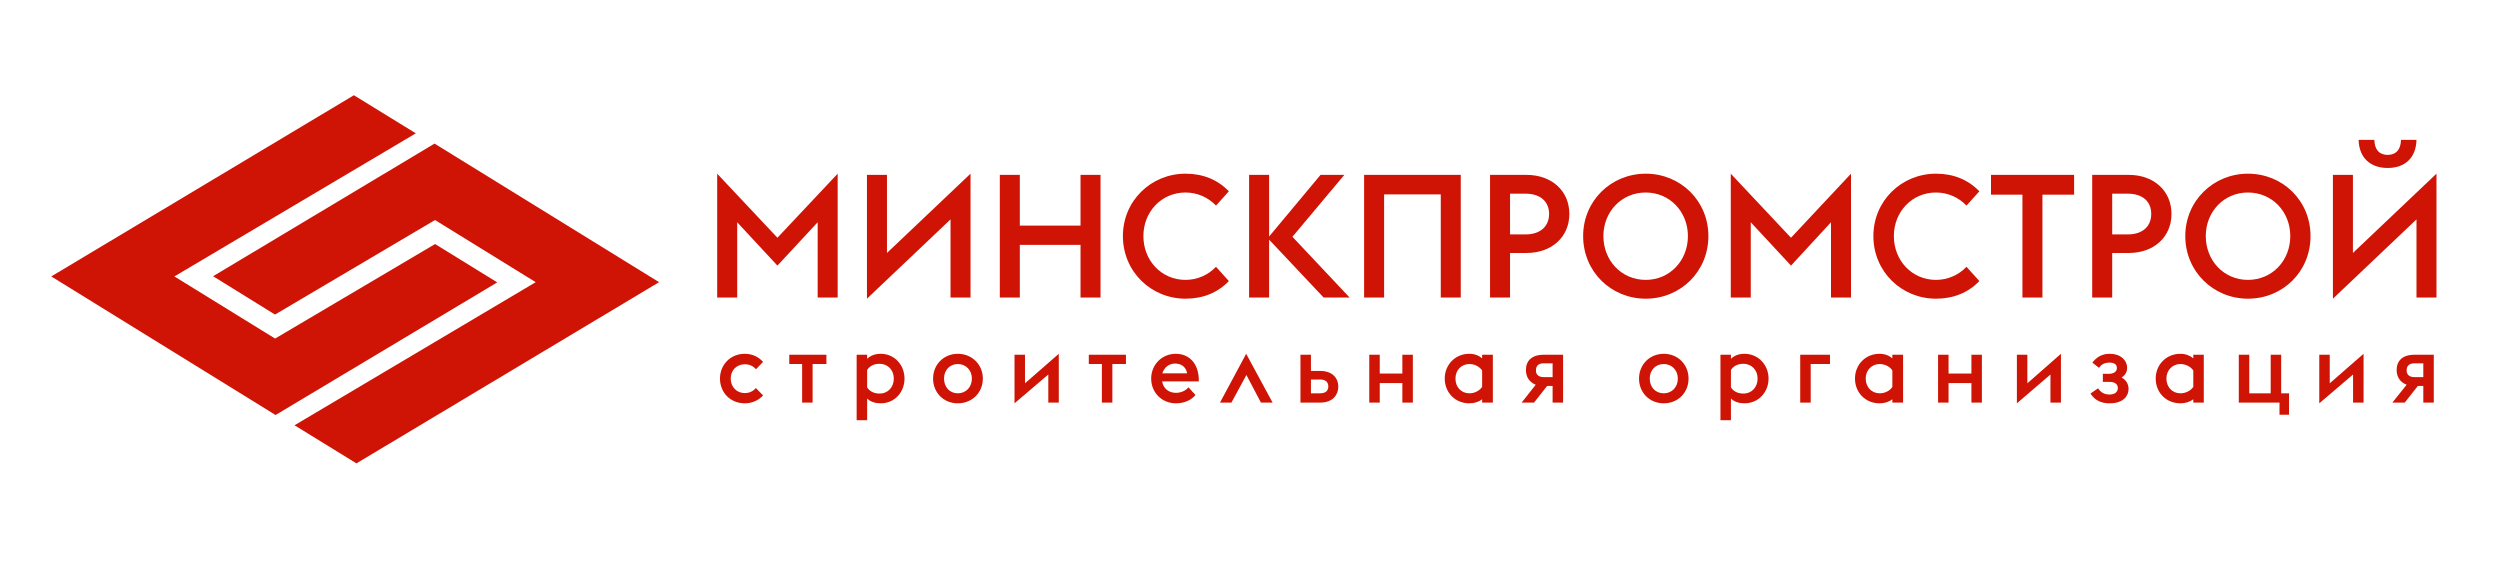
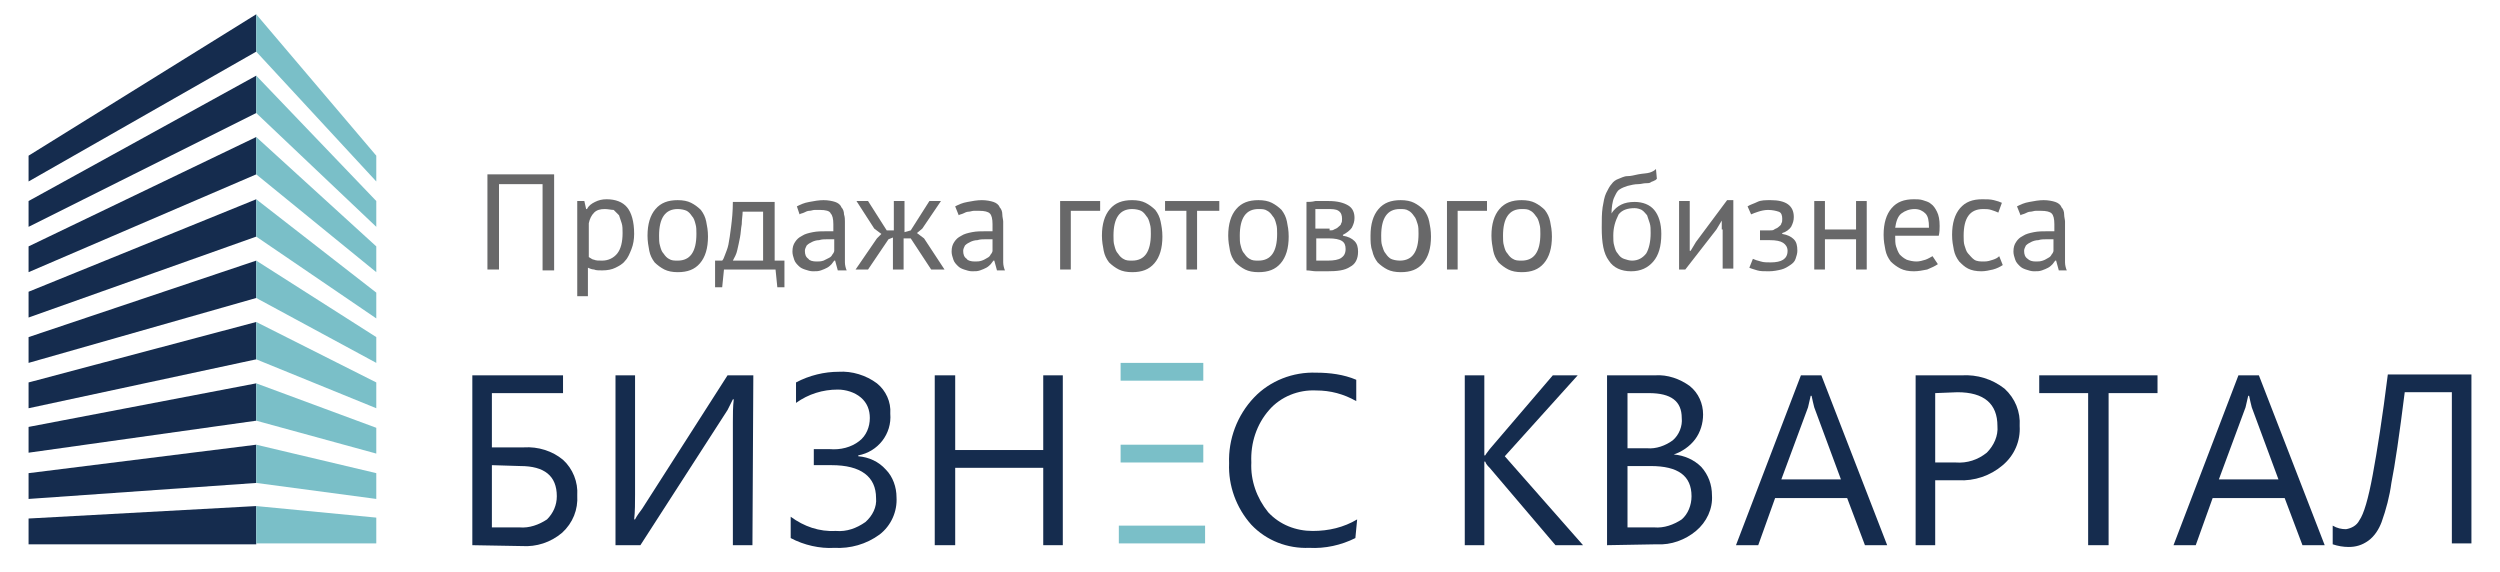
<svg xmlns="http://www.w3.org/2000/svg" width="175" height="40" viewBox="0 0 175 40" fill="none">
-   <path fill-rule="evenodd" clip-rule="evenodd" d="M50.203 20.825H51.603V15.558L54.42 18.592L57.237 15.558V20.825H58.637V12.158L54.42 16.642L50.203 12.158V20.825ZM66.537 15.358V20.825H67.937V12.158L62.087 17.708V12.242H60.687V20.908L66.537 15.358ZM69.987 20.825H71.387V17.142H75.637V20.825H77.037V12.242H75.637V15.792H71.387V12.242H69.987V20.825ZM82.987 20.908C84.204 20.908 85.237 20.492 86.02 19.675L85.12 18.675C84.587 19.242 83.82 19.592 82.987 19.592C81.303 19.592 80.037 18.242 80.037 16.525C80.037 14.825 81.303 13.475 82.987 13.475C83.82 13.475 84.587 13.825 85.12 14.392L86.02 13.392C85.237 12.575 84.204 12.158 82.987 12.158C80.57 12.158 78.603 14.058 78.603 16.525C78.603 19.008 80.57 20.908 82.987 20.908ZM87.437 20.825H88.837V16.775L92.653 20.825H94.47L90.47 16.575L94.103 12.242H92.437L88.837 16.558V12.242H87.437V20.825ZM102.253 20.825V12.242H95.487V20.825H96.887V13.608H100.854V20.825H102.253ZM104.304 20.825H105.703V17.708H106.854C108.637 17.708 109.854 16.575 109.854 14.975C109.854 13.375 108.637 12.242 106.854 12.242H104.304V20.825ZM105.703 16.408V13.558H106.804C107.82 13.558 108.437 14.108 108.437 14.975C108.437 15.842 107.82 16.408 106.804 16.408H105.703ZM115.203 19.592C113.504 19.592 112.237 18.242 112.237 16.525C112.237 14.825 113.504 13.475 115.203 13.475C116.887 13.475 118.154 14.825 118.154 16.525C118.154 18.242 116.887 19.592 115.203 19.592ZM115.203 20.908C117.637 20.908 119.587 19.008 119.587 16.525C119.587 14.058 117.637 12.158 115.203 12.158C112.77 12.158 110.82 14.058 110.82 16.525C110.82 19.008 112.77 20.908 115.203 20.908ZM121.154 20.825H122.554V15.558L125.37 18.592L128.17 15.558V20.825H129.57V12.158L125.37 16.642L121.154 12.158V20.825ZM135.52 20.908C136.737 20.908 137.77 20.492 138.554 19.675L137.654 18.675C137.12 19.242 136.354 19.592 135.52 19.592C133.837 19.592 132.57 18.242 132.57 16.525C132.57 14.825 133.837 13.475 135.52 13.475C136.354 13.475 137.12 13.825 137.654 14.392L138.554 13.392C137.77 12.575 136.737 12.158 135.52 12.158C133.104 12.158 131.137 14.058 131.137 16.525C131.137 19.008 133.104 20.908 135.52 20.908ZM141.57 20.825H142.97V13.625H145.187V12.242H139.37V13.625H141.57V20.825ZM146.454 20.825H147.854V17.708H149.02C150.787 17.708 152.004 16.575 152.004 14.975C152.004 13.375 150.787 12.242 149.02 12.242H146.454V20.825ZM147.854 16.408V13.558H148.954C149.987 13.558 150.587 14.108 150.587 14.975C150.587 15.842 149.987 16.408 148.954 16.408H147.854ZM157.354 19.592C155.67 19.592 154.404 18.242 154.404 16.525C154.404 14.825 155.67 13.475 157.354 13.475C159.054 13.475 160.32 14.825 160.32 16.525C160.32 18.242 159.054 19.592 157.354 19.592ZM157.354 20.908C159.804 20.908 161.737 19.008 161.737 16.525C161.737 14.058 159.804 12.158 157.354 12.158C154.937 12.158 152.97 14.058 152.97 16.525C152.97 19.008 154.937 20.908 157.354 20.908ZM168.07 9.792C168.054 10.475 167.72 10.842 167.137 10.842C166.554 10.842 166.22 10.475 166.204 9.792H165.104C165.137 11.092 165.97 11.758 167.137 11.758C168.304 11.758 169.12 11.092 169.154 9.792H168.07ZM169.154 15.358V20.825H170.554V12.158L164.704 17.708V12.242H163.304V20.908L169.154 15.358Z" fill="#CF1304" />
-   <path fill-rule="evenodd" clip-rule="evenodd" d="M52.132 28.232C52.666 28.232 53.099 28.016 53.416 27.682L52.916 27.166C52.732 27.366 52.482 27.516 52.132 27.516C51.566 27.516 51.149 27.082 51.149 26.499C51.149 25.916 51.566 25.499 52.132 25.499C52.482 25.499 52.732 25.632 52.916 25.849L53.416 25.332C53.099 24.982 52.666 24.766 52.132 24.766C51.132 24.766 50.399 25.532 50.399 26.499C50.399 27.482 51.132 28.232 52.132 28.232ZM57.849 25.482V24.832H55.249V25.482H56.149V28.182H56.882V25.482H57.849ZM60.699 24.832H59.965V29.416H60.699V27.899C60.949 28.132 61.266 28.232 61.649 28.232C62.632 28.232 63.316 27.449 63.316 26.499C63.316 25.566 62.632 24.766 61.649 24.766C61.266 24.766 60.949 24.882 60.699 25.116V24.832ZM60.699 25.899C60.865 25.632 61.166 25.466 61.566 25.466C62.166 25.466 62.566 25.916 62.566 26.499C62.566 27.099 62.166 27.549 61.566 27.549C61.166 27.549 60.865 27.382 60.699 27.116V25.899ZM67.049 27.532C66.482 27.532 66.082 27.099 66.082 26.499C66.082 25.916 66.482 25.482 67.049 25.482C67.615 25.482 68.032 25.916 68.032 26.499C68.032 27.099 67.615 27.532 67.049 27.532ZM67.049 28.232C68.049 28.232 68.799 27.482 68.799 26.499C68.799 25.532 68.049 24.766 67.049 24.766C66.049 24.766 65.316 25.532 65.316 26.499C65.316 27.482 66.049 28.232 67.049 28.232ZM74.115 28.182V24.766L71.749 26.832V24.832H71.016V28.232L73.382 26.216V28.182H74.115ZM78.816 25.482V24.832H76.216V25.482H77.132V28.182H77.865V25.482H78.816ZM82.316 28.232C82.915 28.232 83.399 27.999 83.682 27.649L83.199 27.116C83.016 27.316 82.716 27.499 82.316 27.499C81.816 27.499 81.432 27.199 81.349 26.699H83.915V26.499C83.865 25.432 83.249 24.766 82.299 24.766C81.332 24.766 80.582 25.532 80.582 26.499C80.582 27.482 81.332 28.232 82.316 28.232ZM82.249 25.449C82.699 25.449 83.016 25.682 83.099 26.132H81.365C81.499 25.699 81.849 25.449 82.249 25.449ZM89.082 28.182L87.232 24.766L85.399 28.182H86.199L87.249 26.249L88.266 28.182H89.082ZM91.766 25.966V24.832H91.032V28.182H92.415C93.332 28.182 93.682 27.599 93.682 27.066C93.682 26.532 93.332 25.966 92.415 25.966H91.766ZM91.766 26.566H92.432C92.782 26.566 92.982 26.749 92.982 27.049C92.982 27.366 92.782 27.532 92.399 27.532H91.766V26.566ZM98.899 28.182V24.832H98.165V26.149H96.582V24.832H95.849V28.182H96.582V26.816H98.165V28.182H98.899ZM103.749 28.182H104.499V24.832H103.749V25.082C103.515 24.882 103.215 24.766 102.849 24.766C101.865 24.766 101.132 25.532 101.132 26.499C101.132 27.482 101.865 28.232 102.849 28.232C103.215 28.232 103.515 28.132 103.749 27.949V28.182ZM102.865 27.532C102.282 27.532 101.882 27.099 101.882 26.499C101.882 25.916 102.282 25.482 102.865 25.482C103.232 25.482 103.565 25.666 103.749 25.932V27.082C103.565 27.349 103.232 27.532 102.865 27.532ZM109.415 28.182V24.832H108.065C107.215 24.832 106.815 25.266 106.815 25.899C106.815 26.382 107.049 26.749 107.499 26.932L106.515 28.182H107.382L108.299 27.016H108.682V28.182H109.415ZM108.682 25.432V26.399H108.065C107.732 26.399 107.515 26.249 107.515 25.932C107.515 25.599 107.699 25.432 108.065 25.432H108.682ZM116.465 27.532C115.882 27.532 115.482 27.099 115.482 26.499C115.482 25.916 115.882 25.482 116.465 25.482C117.032 25.482 117.449 25.916 117.449 26.499C117.449 27.099 117.032 27.532 116.465 27.532ZM116.465 28.232C117.465 28.232 118.199 27.482 118.199 26.499C118.199 25.532 117.465 24.766 116.465 24.766C115.465 24.766 114.732 25.532 114.732 26.499C114.732 27.482 115.465 28.232 116.465 28.232ZM121.165 24.832H120.432V29.416H121.165V27.899C121.415 28.132 121.732 28.232 122.115 28.232C123.099 28.232 123.799 27.449 123.799 26.499C123.799 25.566 123.099 24.766 122.115 24.766C121.732 24.766 121.415 24.882 121.165 25.116V24.832ZM121.165 25.899C121.332 25.632 121.632 25.466 122.032 25.466C122.632 25.466 123.032 25.916 123.032 26.499C123.032 27.099 122.632 27.549 122.032 27.549C121.632 27.549 121.332 27.382 121.165 27.116V25.899ZM128.099 25.482V24.832H126.015V28.182H126.749V25.482H128.099ZM132.465 28.182H133.215V24.832H132.465V25.082C132.232 24.882 131.932 24.766 131.565 24.766C130.582 24.766 129.849 25.532 129.849 26.499C129.849 27.482 130.582 28.232 131.565 28.232C131.932 28.232 132.232 28.132 132.465 27.949V28.182ZM131.582 27.532C131.015 27.532 130.599 27.099 130.599 26.499C130.599 25.916 131.015 25.482 131.582 25.482C131.949 25.482 132.299 25.666 132.465 25.932V27.082C132.299 27.349 131.949 27.532 131.582 27.532ZM138.732 28.182V24.832H137.999V26.149H136.399V24.832H135.665V28.182H136.399V26.816H137.999V28.182H138.732ZM144.265 28.182V24.766L141.915 26.832V24.832H141.182V28.232L143.532 26.216V28.182H144.265ZM146.932 25.749C147.099 25.499 147.332 25.382 147.665 25.382C147.982 25.382 148.182 25.499 148.182 25.766C148.182 26.049 147.899 26.166 147.649 26.166H147.199V26.732H147.682C148.065 26.732 148.249 26.916 148.249 27.166C148.249 27.416 148.065 27.616 147.665 27.616C147.299 27.616 147.049 27.466 146.865 27.182L146.332 27.549C146.649 28.032 147.082 28.232 147.682 28.232C148.649 28.232 148.999 27.699 148.999 27.232C148.999 26.916 148.849 26.599 148.515 26.432C148.749 26.266 148.899 26.049 148.899 25.749C148.899 25.216 148.432 24.766 147.699 24.766C147.132 24.766 146.782 24.982 146.465 25.382L146.932 25.749ZM153.532 28.182H154.265V24.832H153.532V25.082C153.282 24.882 152.982 24.766 152.632 24.766C151.632 24.766 150.899 25.532 150.899 26.499C150.899 27.482 151.632 28.232 152.632 28.232C152.982 28.232 153.282 28.132 153.532 27.949V28.182ZM152.632 27.532C152.065 27.532 151.649 27.099 151.649 26.499C151.649 25.916 152.065 25.482 152.632 25.482C152.999 25.482 153.349 25.666 153.532 25.932V27.082C153.349 27.349 152.999 27.532 152.632 27.532ZM159.682 27.532V24.832H158.949V27.532H157.449V24.832H156.715V28.182H159.565V29.032H160.232V27.532H159.682ZM165.449 28.182V24.766L163.082 26.832V24.832H162.349V28.232L164.715 26.216V28.182H165.449ZM170.365 28.182V24.832H169.015C168.165 24.832 167.765 25.266 167.765 25.899C167.765 26.382 167.999 26.749 168.465 26.932L167.465 28.182H168.332L169.249 27.016H169.632V28.182H170.365ZM169.632 25.432V26.399H169.015C168.682 26.399 168.465 26.249 168.465 25.932C168.465 25.599 168.649 25.432 169.015 25.432H169.632Z" fill="#CF1304" />
-   <path fill-rule="evenodd" clip-rule="evenodd" d="M24.772 6.667L29.106 9.333L12.206 19.35L19.256 23.7L30.456 17.083L34.806 19.767L19.289 29.05L3.589 19.35L24.772 6.667Z" fill="#CF1304" />
-   <path fill-rule="evenodd" clip-rule="evenodd" d="M24.95 32.436L20.617 29.769L37.5 19.752L30.45 15.402L19.25 22.019L14.917 19.336L30.417 10.052L46.134 19.752L24.95 32.436Z" fill="#CF1304" />
+   <path fill-rule="evenodd" clip-rule="evenodd" d="M17.936 31.129L2 33.121V34.926L17.936 33.806V31.129ZM17.936 35.424L2 36.296V38.101H17.936C17.936 38.039 17.936 35.424 17.936 35.424ZM17.936 1L2 10.898V12.703L17.936 3.614V1ZM17.936 5.295V7.91L2 15.878V14.072L17.936 5.295ZM17.936 9.59V12.205L2 19.052V17.247L17.936 9.59ZM17.936 13.948L2 20.422V22.227L17.936 16.562V13.948ZM17.936 18.243L2 23.597V25.402L17.936 20.858V18.243ZM17.936 22.538V25.153L2 28.577V26.771L17.936 22.538ZM17.936 26.834V29.448L2 31.689V29.884L17.936 26.834Z" fill="#152C4E" />
+   <path fill-rule="evenodd" clip-rule="evenodd" d="M17.936 31.129L26.34 33.121V34.926L17.936 33.806V31.129ZM17.936 35.424L26.34 36.233V38.039H17.936V35.424ZM17.936 1L26.34 10.898V12.703L17.936 3.614V1ZM17.936 5.295V7.91L26.34 15.878V14.072L17.936 5.295ZM17.936 9.59V12.205L26.34 19.052V17.247L17.936 9.59ZM17.936 13.948L26.34 20.484V22.289L17.936 16.562V13.948ZM17.936 18.243L26.34 23.597V25.402L17.936 20.858V18.243ZM17.936 22.538V25.153L26.34 28.577V26.771L17.936 22.538ZM17.936 26.834V29.448L26.34 31.751V29.946L17.936 26.834Z" fill="#7ABFC8" />
+   <path fill-rule="evenodd" clip-rule="evenodd" d="M78.442 25.402H84.231V26.647H78.442V25.402ZM78.442 31.129H84.231V32.374H78.442V31.129ZM84.356 38.038H78.318V36.794H84.356V38.038Z" fill="#7ABFC8" />
+   <path fill-rule="evenodd" clip-rule="evenodd" d="M173 38.039H171.63V27.456H168.331C167.957 30.444 167.646 32.561 167.397 33.806C167.273 34.739 167.024 35.673 166.712 36.545C166.526 37.043 166.214 37.541 165.779 37.852C165.343 38.163 164.907 38.288 164.409 38.288C164.036 38.288 163.662 38.225 163.289 38.101V36.794C163.6 36.98 163.911 37.043 164.222 37.043C164.596 36.98 164.969 36.794 165.156 36.42C165.467 35.984 165.779 34.926 166.09 33.245C166.401 31.565 166.775 29.199 167.148 26.211H173V38.039Z" fill="#152C4E" />
+   <path fill-rule="evenodd" clip-rule="evenodd" d="M162.729 38.163H161.172L159.927 34.864H154.885L153.702 38.163H152.146L156.69 26.273H158.122L162.729 38.163ZM159.492 33.557L157.624 28.514C157.562 28.265 157.5 28.016 157.437 27.705H157.375C157.313 27.954 157.251 28.265 157.188 28.514L155.321 33.557H159.492Z" fill="#152C4E" />
+   <path fill-rule="evenodd" clip-rule="evenodd" d="M151.026 27.518H147.602V38.163H146.17V27.518H142.746V26.273H151.026V27.518Z" fill="#152C4E" />
+   <path fill-rule="evenodd" clip-rule="evenodd" d="M135.464 33.681V38.163H134.094V26.273H137.331C138.389 26.211 139.448 26.523 140.319 27.207C141.066 27.892 141.44 28.826 141.377 29.822C141.44 30.88 141.004 31.876 140.195 32.561C139.323 33.308 138.203 33.681 137.082 33.619H135.464V33.681ZM135.464 27.518V32.374H136.895C137.705 32.436 138.452 32.187 139.074 31.689C139.572 31.191 139.883 30.506 139.821 29.822C139.821 28.265 138.887 27.456 137.02 27.456L135.464 27.518Z" fill="#152C4E" />
+   <path fill-rule="evenodd" clip-rule="evenodd" d="M132.102 38.163H130.546L129.301 34.864H124.258L123.076 38.163H121.519L126.064 26.273H127.495L132.102 38.163ZM128.865 33.557L126.997 28.514C126.935 28.265 126.873 28.016 126.811 27.705H126.748C126.686 27.954 126.624 28.265 126.562 28.514L124.694 33.557H128.865Z" fill="#152C4E" />
+   <path fill-rule="evenodd" clip-rule="evenodd" d="M112.493 38.163V26.273H115.854C116.726 26.211 117.597 26.522 118.282 27.02C118.905 27.518 119.216 28.265 119.216 29.012C119.216 29.635 119.029 30.257 118.656 30.755C118.282 31.253 117.722 31.627 117.162 31.814C117.909 31.876 118.593 32.187 119.091 32.685C119.589 33.245 119.838 33.93 119.838 34.677C119.901 35.611 119.465 36.545 118.718 37.167C117.971 37.79 116.975 38.163 115.979 38.101L112.493 38.163ZM113.925 32.623V36.918H115.792C116.477 36.98 117.162 36.731 117.722 36.358C118.158 35.984 118.407 35.362 118.407 34.739C118.407 33.308 117.473 32.623 115.543 32.623H113.925ZM113.925 27.518V31.378H115.294C115.917 31.44 116.601 31.191 117.099 30.818C117.535 30.444 117.784 29.822 117.722 29.261C117.722 28.079 116.975 27.518 115.419 27.518H113.925Z" fill="#152C4E" />
+   <path fill-rule="evenodd" clip-rule="evenodd" d="M110.813 38.163H108.883L104.277 32.747C104.152 32.623 104.028 32.498 103.966 32.312H103.903V38.163H102.534V26.273H103.903V31.876H103.966C104.028 31.751 104.152 31.627 104.277 31.44L108.697 26.273H110.439L105.335 31.938L110.813 38.163Z" fill="#152C4E" />
+   <path fill-rule="evenodd" clip-rule="evenodd" d="M94.876 37.665C93.88 38.163 92.76 38.412 91.639 38.35C90.145 38.412 88.651 37.852 87.593 36.731C86.534 35.549 85.974 33.992 86.037 32.436C85.974 30.755 86.597 29.075 87.779 27.83C88.9 26.647 90.519 26.024 92.137 26.087C93.071 26.087 94.067 26.211 94.938 26.585V28.079C94.067 27.581 93.133 27.332 92.137 27.332C90.892 27.269 89.647 27.767 88.838 28.701C87.966 29.697 87.531 31.004 87.593 32.374C87.531 33.619 87.966 34.864 88.775 35.86C89.585 36.731 90.705 37.167 91.888 37.167C93.008 37.167 94.067 36.918 95.001 36.358L94.876 37.665Z" fill="#152C4E" />
+   <path fill-rule="evenodd" clip-rule="evenodd" d="M74.396 38.163H73.027V32.747H66.864V38.163H65.432V26.273H66.864V31.502H73.027V26.273H74.396V38.163Z" fill="#152C4E" />
+   <path fill-rule="evenodd" clip-rule="evenodd" d="M55.348 37.665V36.171C56.282 36.856 57.34 37.229 58.523 37.167C59.27 37.229 59.954 36.98 60.577 36.545C61.075 36.109 61.386 35.486 61.324 34.864C61.324 33.37 60.266 32.561 58.211 32.561H56.966V31.44H58.087C58.834 31.502 59.581 31.316 60.141 30.88C60.639 30.506 60.888 29.884 60.888 29.261C60.888 28.701 60.701 28.203 60.266 27.83C59.83 27.456 59.207 27.27 58.647 27.27C57.589 27.27 56.593 27.581 55.721 28.203V26.771C56.655 26.273 57.713 26.024 58.709 26.024C59.643 25.962 60.639 26.273 61.386 26.834C62.009 27.332 62.382 28.141 62.32 28.95C62.444 30.382 61.448 31.627 60.079 31.876V31.938C60.826 32 61.511 32.312 62.009 32.872C62.507 33.37 62.756 34.117 62.756 34.802C62.818 35.798 62.382 36.794 61.573 37.416C60.639 38.101 59.519 38.412 58.398 38.35C57.402 38.412 56.282 38.163 55.348 37.665Z" fill="#152C4E" />
+   <path fill-rule="evenodd" clip-rule="evenodd" d="M52.671 38.163H51.301V29.573C51.301 29.012 51.301 28.452 51.364 27.954H51.301C51.177 28.203 51.053 28.452 50.928 28.701L44.828 38.163H43.085V26.273H44.454V34.615C44.454 35.175 44.454 35.798 44.392 36.358H44.454C44.579 36.109 44.765 35.86 44.952 35.611L50.928 26.273H52.733L52.671 38.163Z" fill="#152C4E" />
+   <path fill-rule="evenodd" clip-rule="evenodd" d="M33.063 38.163V26.273H39.412V27.518H34.432V31.316H36.673C37.669 31.253 38.665 31.565 39.412 32.187C40.097 32.81 40.471 33.743 40.408 34.677C40.471 35.673 40.097 36.607 39.35 37.292C38.541 37.976 37.545 38.288 36.549 38.225L33.063 38.163ZM34.432 32.561V36.918H36.362C37.047 36.98 37.731 36.731 38.292 36.358C38.727 35.922 38.977 35.362 38.977 34.739C38.977 33.308 38.105 32.623 36.424 32.623L34.432 32.561Z" fill="#152C4E" />
+   <path d="M38.042 12.89H34.93V18.866H34.12V12.205H38.789V18.928H37.98V12.89H38.042Z" fill="#686869" />
+   <path d="M40.407 14.072H40.904L41.029 14.633H41.091C41.216 14.384 41.403 14.259 41.651 14.135C41.901 14.01 42.15 13.948 42.461 13.948C43.083 13.948 43.581 14.135 43.892 14.508C44.204 14.882 44.39 15.504 44.39 16.376C44.39 16.749 44.328 17.123 44.204 17.434C44.079 17.745 43.955 18.056 43.768 18.243C43.581 18.492 43.332 18.617 43.083 18.741C42.834 18.866 42.523 18.928 42.15 18.928C41.901 18.928 41.714 18.928 41.589 18.866C41.465 18.866 41.278 18.803 41.154 18.741V20.733H40.407V14.072ZM42.336 14.633C42.025 14.633 41.776 14.695 41.589 14.882C41.403 15.069 41.278 15.318 41.216 15.629V17.994C41.34 18.056 41.465 18.181 41.589 18.181C41.714 18.243 41.901 18.243 42.15 18.243C42.585 18.243 42.959 18.056 43.208 17.745C43.457 17.434 43.581 16.936 43.581 16.314C43.581 16.064 43.581 15.816 43.519 15.629C43.457 15.442 43.395 15.255 43.332 15.069C43.208 14.944 43.083 14.819 42.959 14.695C42.772 14.695 42.585 14.633 42.336 14.633Z" fill="#686869" />
+   <path d="M45.326 16.5C45.326 15.691 45.513 15.068 45.886 14.633C46.26 14.197 46.758 14.01 47.442 14.01C47.816 14.01 48.127 14.072 48.376 14.197C48.625 14.321 48.874 14.508 49.061 14.695C49.248 14.944 49.372 15.193 49.434 15.504C49.496 15.815 49.559 16.127 49.559 16.562C49.559 17.372 49.372 17.994 48.998 18.43C48.625 18.866 48.127 19.052 47.442 19.052C47.069 19.052 46.758 18.99 46.508 18.866C46.26 18.741 46.011 18.554 45.824 18.368C45.637 18.119 45.513 17.87 45.45 17.558C45.388 17.247 45.326 16.874 45.326 16.5ZM46.135 16.5C46.135 16.749 46.135 16.998 46.197 17.185C46.26 17.434 46.322 17.621 46.446 17.745C46.571 17.932 46.695 18.056 46.82 18.119C47.007 18.243 47.193 18.243 47.442 18.243C48.314 18.243 48.749 17.621 48.749 16.376C48.749 16.127 48.749 15.878 48.687 15.691C48.625 15.442 48.563 15.255 48.438 15.131C48.314 14.944 48.189 14.819 48.065 14.757C47.94 14.695 47.691 14.633 47.442 14.633C46.571 14.633 46.135 15.255 46.135 16.5Z" fill="#686869" />
+   <path d="M54.911 20.11H54.413L54.288 18.866H50.678L50.553 20.11H50.055V18.243H50.553C50.616 18.181 50.678 18.056 50.74 17.869C50.802 17.683 50.927 17.434 50.989 17.122C51.051 16.811 51.114 16.375 51.176 15.877C51.238 15.38 51.3 14.819 51.3 14.134H54.226V18.243H54.911V20.11ZM53.417 18.243V14.819H51.985C51.985 15.068 51.923 15.38 51.923 15.691C51.861 16.002 51.861 16.313 51.798 16.625C51.736 16.936 51.674 17.247 51.612 17.496C51.549 17.807 51.425 17.994 51.3 18.243H53.417Z" fill="#686869" />
+   <path d="M55.782 14.446C56.031 14.321 56.28 14.197 56.654 14.135C56.965 14.072 57.338 14.01 57.65 14.01C57.961 14.01 58.272 14.072 58.459 14.135C58.645 14.197 58.832 14.321 58.895 14.508C59.019 14.633 59.081 14.819 59.081 15.006C59.144 15.193 59.144 15.38 59.144 15.504C59.144 15.878 59.144 16.251 59.144 16.625C59.144 16.998 59.144 17.309 59.144 17.683C59.144 17.932 59.144 18.119 59.144 18.368C59.144 18.554 59.206 18.803 59.268 18.928H58.645L58.459 18.243H58.397C58.334 18.305 58.272 18.43 58.21 18.492C58.148 18.554 58.023 18.679 57.898 18.741C57.774 18.803 57.65 18.866 57.463 18.928C57.276 18.99 57.151 18.99 56.903 18.99C56.716 18.99 56.529 18.928 56.342 18.866C56.156 18.803 56.031 18.741 55.907 18.617C55.782 18.492 55.657 18.368 55.595 18.181C55.533 17.994 55.471 17.807 55.471 17.621C55.471 17.309 55.533 17.123 55.657 16.936C55.782 16.749 55.907 16.625 56.156 16.5C56.342 16.376 56.591 16.313 56.903 16.251C57.214 16.189 57.525 16.189 57.836 16.189C57.898 16.189 58.023 16.189 58.085 16.189C58.148 16.189 58.272 16.189 58.334 16.189C58.334 16.002 58.334 15.815 58.334 15.691C58.334 15.317 58.272 15.068 58.148 14.944C58.085 14.757 57.774 14.695 57.401 14.695C57.276 14.695 57.151 14.695 57.027 14.695C56.903 14.695 56.778 14.757 56.654 14.757C56.529 14.757 56.404 14.819 56.28 14.882C56.156 14.944 56.031 14.944 55.969 15.006L55.782 14.446ZM57.151 18.305C57.338 18.305 57.463 18.305 57.65 18.243C57.774 18.181 57.898 18.119 58.023 18.056C58.148 17.994 58.21 17.932 58.272 17.807C58.334 17.745 58.397 17.621 58.397 17.558V16.749C58.334 16.749 58.21 16.749 58.148 16.749C58.085 16.749 57.961 16.749 57.898 16.749C57.712 16.749 57.525 16.749 57.338 16.811C57.151 16.811 56.965 16.874 56.84 16.936C56.716 16.998 56.591 17.06 56.467 17.185C56.404 17.309 56.342 17.434 56.342 17.558C56.342 17.807 56.404 17.994 56.591 18.119C56.654 18.243 56.903 18.305 57.151 18.305Z" fill="#686869" />
+   <path d="M62.194 16.749L60.763 18.866H59.891L61.385 16.687L61.696 16.376L61.198 16.002L59.953 14.072H60.763L62.07 16.127H62.568V14.072H63.315V16.251L63.751 16.127L65.058 14.072H65.867L64.56 16.002L64.186 16.313L64.684 16.687L66.116 18.866H65.182L63.751 16.687H63.252V18.866H62.505V16.625L62.194 16.749Z" fill="#686869" />
+   <path d="M66.862 14.446C67.111 14.321 67.36 14.197 67.734 14.135C68.045 14.072 68.419 14.01 68.73 14.01C69.041 14.01 69.352 14.072 69.539 14.135C69.726 14.197 69.913 14.321 69.975 14.508C70.099 14.633 70.162 14.819 70.162 15.006C70.162 15.193 70.224 15.38 70.224 15.504C70.224 15.878 70.224 16.251 70.224 16.625C70.224 16.998 70.224 17.309 70.224 17.683C70.224 17.932 70.224 18.119 70.224 18.368C70.224 18.554 70.286 18.803 70.348 18.928H69.788L69.601 18.243H69.539C69.477 18.305 69.415 18.43 69.352 18.492C69.29 18.554 69.166 18.679 69.041 18.741C68.917 18.803 68.792 18.866 68.605 18.928C68.419 18.99 68.294 18.99 68.045 18.99C67.858 18.99 67.672 18.928 67.485 18.866C67.298 18.803 67.174 18.741 67.049 18.617C66.925 18.492 66.8 18.368 66.738 18.181C66.676 17.994 66.613 17.807 66.613 17.621C66.613 17.309 66.676 17.123 66.8 16.936C66.925 16.749 67.049 16.625 67.298 16.5C67.485 16.376 67.734 16.313 68.045 16.251C68.356 16.189 68.668 16.189 68.979 16.189C69.041 16.189 69.166 16.189 69.228 16.189C69.29 16.189 69.415 16.189 69.477 16.189C69.477 16.002 69.477 15.815 69.477 15.691C69.477 15.317 69.415 15.068 69.29 14.944C69.166 14.819 68.917 14.757 68.543 14.757C68.419 14.757 68.294 14.757 68.17 14.757C68.045 14.757 67.921 14.819 67.796 14.819C67.672 14.819 67.547 14.882 67.423 14.944C67.298 15.006 67.174 15.006 67.111 15.068L66.862 14.446ZM68.232 18.305C68.419 18.305 68.543 18.305 68.73 18.243C68.917 18.181 68.979 18.119 69.103 18.056C69.228 17.994 69.29 17.932 69.352 17.807C69.415 17.745 69.477 17.621 69.477 17.558V16.749C69.415 16.749 69.29 16.749 69.228 16.749C69.166 16.749 69.041 16.749 68.979 16.749C68.792 16.749 68.605 16.749 68.419 16.811C68.232 16.811 68.045 16.874 67.921 16.936C67.796 16.998 67.672 17.06 67.547 17.185C67.485 17.309 67.423 17.434 67.423 17.558C67.423 17.807 67.485 17.994 67.672 18.119C67.734 18.243 67.983 18.305 68.232 18.305Z" fill="#686869" />
+   <path d="M77.01 14.757H74.956V18.866H74.209V14.072H77.01V14.757Z" fill="#686869" />
+   <path d="M77.135 16.5C77.135 15.691 77.322 15.068 77.695 14.633C78.069 14.197 78.567 14.01 79.251 14.01C79.625 14.01 79.936 14.072 80.185 14.197C80.434 14.321 80.683 14.508 80.87 14.695C81.057 14.944 81.181 15.193 81.243 15.504C81.306 15.815 81.368 16.127 81.368 16.562C81.368 17.372 81.181 17.994 80.808 18.43C80.434 18.866 79.936 19.052 79.251 19.052C78.878 19.052 78.567 18.99 78.318 18.866C78.069 18.741 77.82 18.554 77.633 18.368C77.446 18.119 77.322 17.87 77.26 17.558C77.197 17.247 77.135 16.874 77.135 16.5ZM77.944 16.5C77.944 16.749 77.944 16.998 78.007 17.185C78.069 17.434 78.131 17.621 78.255 17.745C78.38 17.932 78.504 18.056 78.629 18.119C78.816 18.243 79.002 18.243 79.251 18.243C80.123 18.243 80.559 17.621 80.559 16.376C80.559 16.127 80.559 15.878 80.496 15.691C80.434 15.442 80.372 15.255 80.248 15.131C80.123 14.944 79.999 14.819 79.874 14.757C79.749 14.695 79.501 14.633 79.251 14.633C78.38 14.633 77.944 15.255 77.944 16.5Z" fill="#686869" />
+   <path d="M85.289 14.757H83.795V18.866H83.048V14.757H81.554V14.072H85.351V14.757H85.289Z" fill="#686869" />
+   <path d="M85.975 16.5C85.975 15.691 86.162 15.068 86.536 14.633C86.909 14.197 87.407 14.01 88.092 14.01C88.465 14.01 88.777 14.072 89.026 14.197C89.275 14.321 89.524 14.508 89.71 14.695C89.897 14.944 90.022 15.193 90.084 15.504C90.146 15.815 90.208 16.127 90.208 16.562C90.208 17.372 90.022 17.994 89.648 18.43C89.275 18.866 88.777 19.052 88.092 19.052C87.718 19.052 87.407 18.99 87.158 18.866C86.909 18.741 86.66 18.554 86.473 18.368C86.287 18.119 86.162 17.87 86.1 17.558C86.038 17.247 85.975 16.874 85.975 16.5ZM86.785 16.5C86.785 16.749 86.785 16.998 86.847 17.185C86.909 17.434 86.971 17.621 87.096 17.745C87.22 17.932 87.345 18.056 87.469 18.119C87.656 18.243 87.843 18.243 88.092 18.243C88.963 18.243 89.399 17.621 89.399 16.376C89.399 16.127 89.399 15.878 89.337 15.691C89.275 15.442 89.212 15.255 89.088 15.131C88.963 14.944 88.839 14.819 88.714 14.757C88.528 14.633 88.341 14.633 88.092 14.633C87.22 14.633 86.785 15.255 86.785 16.5Z" fill="#686869" />
+   <path d="M91.391 14.135C91.64 14.135 91.827 14.135 92.076 14.072C92.325 14.072 92.636 14.072 93.009 14.072C93.632 14.072 94.068 14.197 94.379 14.384C94.69 14.57 94.815 14.882 94.815 15.255C94.815 15.504 94.752 15.691 94.628 15.94C94.503 16.127 94.254 16.313 94.005 16.438V16.5C94.379 16.562 94.628 16.687 94.815 16.874C95.001 17.06 95.064 17.309 95.064 17.621C95.064 18.119 94.877 18.492 94.503 18.679C94.13 18.928 93.632 18.99 92.885 18.99C92.636 18.99 92.387 18.99 92.138 18.99C91.889 18.99 91.702 18.928 91.453 18.928V14.135H91.391ZM93.072 16.127C93.196 16.127 93.321 16.127 93.383 16.064C93.507 16.002 93.57 16.002 93.694 15.878C93.756 15.815 93.881 15.753 93.881 15.629C93.943 15.566 93.943 15.442 93.943 15.317C93.943 15.068 93.881 14.882 93.694 14.757C93.507 14.633 93.258 14.633 92.885 14.633C92.698 14.633 92.511 14.633 92.387 14.633C92.262 14.633 92.138 14.633 92.076 14.633V16.002H93.072V16.127ZM92.138 18.243C92.262 18.243 92.387 18.243 92.511 18.243C92.636 18.243 92.76 18.243 92.947 18.243C93.383 18.243 93.694 18.181 93.881 18.056C94.068 17.932 94.192 17.745 94.192 17.434C94.192 17.185 94.13 16.998 93.943 16.874C93.756 16.749 93.445 16.687 93.009 16.687H92.138V18.243Z" fill="#686869" />
+   <path d="M95.936 16.5C95.936 15.691 96.122 15.068 96.496 14.633C96.869 14.197 97.367 14.01 98.052 14.01C98.425 14.01 98.737 14.072 98.986 14.197C99.235 14.321 99.484 14.508 99.671 14.695C99.857 14.944 99.982 15.193 100.044 15.504C100.106 15.815 100.169 16.127 100.169 16.562C100.169 17.372 99.982 17.994 99.608 18.43C99.235 18.866 98.737 19.052 98.052 19.052C97.678 19.052 97.367 18.99 97.118 18.866C96.869 18.741 96.62 18.554 96.433 18.368C96.247 18.119 96.122 17.87 96.06 17.558C95.936 17.247 95.936 16.874 95.936 16.5ZM96.683 16.5C96.683 16.749 96.683 16.998 96.745 17.185C96.807 17.372 96.869 17.621 96.994 17.745C97.118 17.932 97.243 18.056 97.367 18.119C97.492 18.181 97.741 18.243 97.99 18.243C98.861 18.243 99.297 17.621 99.297 16.376C99.297 16.127 99.297 15.878 99.235 15.691C99.172 15.504 99.11 15.255 98.986 15.131C98.861 14.944 98.737 14.819 98.612 14.757C98.425 14.633 98.239 14.633 97.99 14.633C97.118 14.633 96.683 15.255 96.683 16.5Z" fill="#686869" />
+   <path d="M104.09 14.757H102.035V18.866H101.288V14.072H104.09V14.757Z" fill="#686869" />
+   <path d="M104.401 16.5C104.401 15.691 104.588 15.068 104.962 14.633C105.335 14.197 105.833 14.01 106.518 14.01C106.891 14.01 107.203 14.072 107.452 14.197C107.701 14.321 107.95 14.508 108.136 14.695C108.323 14.944 108.448 15.193 108.51 15.504C108.572 15.815 108.634 16.127 108.634 16.562C108.634 17.372 108.448 17.994 108.074 18.43C107.701 18.866 107.203 19.052 106.518 19.052C106.144 19.052 105.833 18.99 105.584 18.866C105.335 18.741 105.086 18.554 104.899 18.368C104.713 18.119 104.588 17.87 104.526 17.558C104.464 17.247 104.401 16.874 104.401 16.5ZM105.211 16.5C105.211 16.749 105.211 16.998 105.273 17.185C105.335 17.434 105.397 17.621 105.522 17.745C105.646 17.932 105.771 18.056 105.895 18.119C106.082 18.243 106.269 18.243 106.518 18.243C107.389 18.243 107.825 17.621 107.825 16.376C107.825 16.127 107.825 15.878 107.763 15.691C107.701 15.442 107.638 15.255 107.514 15.131C107.389 14.944 107.265 14.819 107.14 14.757C106.954 14.633 106.767 14.633 106.518 14.633C105.646 14.633 105.211 15.255 105.211 16.5Z" fill="#686869" />
+   <path d="M112.806 14.944C112.993 14.633 113.242 14.446 113.491 14.321C113.74 14.197 114.051 14.135 114.424 14.135C114.985 14.135 115.483 14.321 115.794 14.695C116.105 15.068 116.292 15.629 116.292 16.376C116.292 17.247 116.105 17.87 115.732 18.305C115.358 18.741 114.86 18.99 114.175 18.99C113.491 18.99 112.93 18.741 112.619 18.243C112.246 17.745 112.121 16.998 112.121 15.94C112.121 15.38 112.121 14.944 112.183 14.508C112.246 14.135 112.308 13.761 112.432 13.512C112.557 13.263 112.681 13.014 112.806 12.89C112.93 12.703 113.117 12.578 113.304 12.516C113.491 12.454 113.677 12.329 113.926 12.329C114.175 12.329 114.362 12.267 114.673 12.205C114.985 12.143 115.296 12.143 115.483 12.08C115.669 12.018 115.794 11.956 115.918 11.831L115.981 12.516C115.918 12.578 115.856 12.641 115.794 12.641C115.732 12.703 115.607 12.703 115.545 12.765C115.483 12.827 115.296 12.827 115.171 12.827C115.047 12.827 114.86 12.89 114.673 12.89C114.424 12.89 114.175 12.952 113.926 13.014C113.74 13.076 113.553 13.139 113.366 13.263C113.179 13.388 113.117 13.574 112.993 13.823C112.868 14.072 112.806 14.57 112.806 14.944ZM112.93 16.5C112.93 16.749 112.93 16.998 112.993 17.185C113.055 17.434 113.117 17.621 113.242 17.745C113.366 17.932 113.491 18.056 113.677 18.119C113.864 18.181 114.051 18.243 114.238 18.243C114.673 18.243 114.985 18.056 115.234 17.745C115.42 17.434 115.545 16.936 115.545 16.313C115.545 16.064 115.545 15.815 115.483 15.629C115.42 15.442 115.358 15.255 115.296 15.068C115.171 14.944 115.109 14.819 114.922 14.695C114.798 14.633 114.611 14.57 114.424 14.57C113.926 14.57 113.553 14.695 113.304 15.006C113.055 15.504 112.93 15.94 112.93 16.5Z" fill="#686869" />
+   <path d="M120.523 16.064V15.442L120.15 16.064L117.971 18.866H117.535V14.072H118.282V16.998V17.558H118.345L118.718 16.936L120.897 14.01H121.333V18.803H120.586V16.064H120.523Z" fill="#686869" />
+   <path d="M123.2 16.749V16.127H123.885C124.01 16.127 124.134 16.127 124.196 16.064C124.259 16.002 124.383 16.002 124.508 15.878C124.57 15.815 124.694 15.753 124.694 15.629C124.757 15.566 124.757 15.442 124.757 15.317C124.757 15.068 124.694 14.882 124.508 14.819C124.321 14.757 124.072 14.695 123.761 14.695C123.512 14.695 123.263 14.757 123.076 14.819C122.889 14.882 122.702 14.944 122.578 15.006L122.329 14.446C122.516 14.321 122.765 14.259 123.014 14.135C123.263 14.01 123.574 14.01 123.947 14.01C125.006 14.01 125.566 14.384 125.566 15.193C125.566 15.442 125.504 15.629 125.379 15.878C125.255 16.064 125.006 16.251 124.757 16.313V16.376C125.13 16.438 125.379 16.562 125.566 16.749C125.753 16.936 125.815 17.185 125.815 17.558C125.815 17.745 125.753 17.932 125.69 18.119C125.628 18.305 125.504 18.43 125.317 18.554C125.13 18.679 124.943 18.803 124.694 18.866C124.445 18.928 124.134 18.99 123.823 18.99C123.512 18.99 123.2 18.99 123.014 18.928C122.827 18.866 122.578 18.803 122.453 18.741L122.702 18.119C122.827 18.181 123.014 18.243 123.263 18.305C123.449 18.368 123.698 18.368 123.947 18.368C124.321 18.368 124.632 18.305 124.819 18.181C125.006 18.056 125.13 17.87 125.13 17.558C125.13 17.309 125.006 17.123 124.819 16.998C124.632 16.874 124.321 16.811 123.885 16.811H123.2V16.749Z" fill="#686869" />
+   <path d="M129.924 16.749H127.745V18.866H126.998V14.072H127.745V16.064H129.924V14.072H130.671V18.866H129.924V16.749Z" fill="#686869" />
+   <path d="M135.651 18.492C135.464 18.617 135.215 18.741 134.904 18.866C134.592 18.928 134.281 18.99 133.97 18.99C133.596 18.99 133.285 18.928 133.036 18.803C132.787 18.679 132.538 18.492 132.351 18.305C132.165 18.056 132.04 17.808 131.978 17.496C131.916 17.185 131.853 16.874 131.853 16.438C131.853 15.629 132.04 15.006 132.414 14.57C132.787 14.135 133.285 13.948 133.97 13.948C134.157 13.948 134.406 13.948 134.592 14.01C134.779 14.072 135.028 14.135 135.153 14.259C135.339 14.384 135.464 14.57 135.588 14.819C135.713 15.069 135.775 15.38 135.775 15.816C135.775 16.002 135.775 16.251 135.713 16.5H132.663C132.663 16.811 132.663 17.061 132.725 17.247C132.787 17.434 132.849 17.621 132.974 17.808C133.098 17.932 133.223 18.056 133.472 18.181C133.659 18.243 133.908 18.305 134.157 18.305C134.343 18.305 134.592 18.243 134.779 18.181C134.966 18.119 135.153 17.994 135.277 17.932L135.651 18.492ZM134.032 14.633C133.659 14.633 133.347 14.757 133.098 14.944C132.849 15.131 132.725 15.504 132.663 15.94H135.028C135.028 15.442 134.966 15.131 134.779 14.944C134.592 14.757 134.343 14.633 134.032 14.633Z" fill="#686869" />
+   <path d="M140.194 18.555C140.007 18.679 139.758 18.803 139.509 18.866C139.26 18.928 138.949 18.99 138.7 18.99C138.327 18.99 138.015 18.928 137.766 18.803C137.517 18.679 137.331 18.492 137.144 18.305C136.957 18.056 136.833 17.808 136.77 17.496C136.708 17.185 136.646 16.874 136.646 16.438C136.646 15.629 136.833 15.006 137.206 14.57C137.58 14.135 138.078 13.948 138.762 13.948C139.074 13.948 139.323 13.948 139.572 14.01C139.821 14.072 140.007 14.135 140.132 14.197L139.883 14.882C139.758 14.819 139.572 14.757 139.385 14.695C139.198 14.633 139.011 14.633 138.825 14.633C137.891 14.633 137.455 15.255 137.455 16.5C137.455 16.749 137.455 16.998 137.517 17.185C137.58 17.372 137.642 17.621 137.766 17.745C137.891 17.87 138.015 18.056 138.202 18.181C138.389 18.305 138.638 18.305 138.887 18.305C139.136 18.305 139.323 18.243 139.509 18.181C139.696 18.119 139.821 18.056 139.945 17.932L140.194 18.555Z" fill="#686869" />
+   <path d="M141.19 14.446C141.439 14.322 141.688 14.197 142.062 14.135C142.373 14.072 142.747 14.01 143.058 14.01C143.369 14.01 143.68 14.072 143.867 14.135C144.054 14.197 144.241 14.322 144.303 14.508C144.427 14.633 144.49 14.819 144.49 15.006C144.49 15.193 144.552 15.38 144.552 15.504C144.552 15.878 144.552 16.251 144.552 16.625C144.552 16.998 144.552 17.309 144.552 17.683C144.552 17.932 144.552 18.119 144.552 18.368C144.552 18.555 144.614 18.803 144.676 18.928H144.116L143.929 18.243H143.867C143.805 18.305 143.743 18.43 143.68 18.492C143.618 18.555 143.494 18.679 143.369 18.741C143.245 18.803 143.12 18.866 142.933 18.928C142.747 18.99 142.622 18.99 142.373 18.99C142.186 18.99 142 18.928 141.813 18.866C141.626 18.803 141.502 18.741 141.377 18.617C141.253 18.492 141.128 18.368 141.066 18.181C141.004 17.994 140.941 17.808 140.941 17.621C140.941 17.309 141.004 17.123 141.128 16.936C141.253 16.749 141.377 16.625 141.626 16.5C141.813 16.376 142.062 16.314 142.373 16.251C142.684 16.189 142.996 16.189 143.307 16.189C143.369 16.189 143.494 16.189 143.556 16.189C143.618 16.189 143.743 16.189 143.805 16.189C143.805 16.002 143.805 15.816 143.805 15.691C143.805 15.318 143.743 15.069 143.618 14.944C143.494 14.819 143.245 14.757 142.871 14.757C142.747 14.757 142.622 14.757 142.498 14.757C142.373 14.757 142.249 14.819 142.124 14.819C142 14.819 141.875 14.882 141.751 14.944C141.626 15.006 141.502 15.006 141.439 15.069L141.19 14.446ZM142.498 18.305C142.684 18.305 142.809 18.305 142.996 18.243C143.182 18.181 143.245 18.119 143.369 18.056C143.494 17.994 143.556 17.932 143.618 17.808C143.68 17.745 143.743 17.621 143.743 17.558V16.749C143.68 16.749 143.556 16.749 143.494 16.749C143.431 16.749 143.307 16.749 143.245 16.749C143.058 16.749 142.871 16.749 142.684 16.811C142.498 16.811 142.311 16.874 142.186 16.936C142.062 16.998 141.937 17.061 141.813 17.185C141.751 17.309 141.688 17.434 141.688 17.558C141.688 17.808 141.751 17.994 141.937 18.119C142.062 18.243 142.249 18.305 142.498 18.305Z" fill="#686869" />
</svg>
